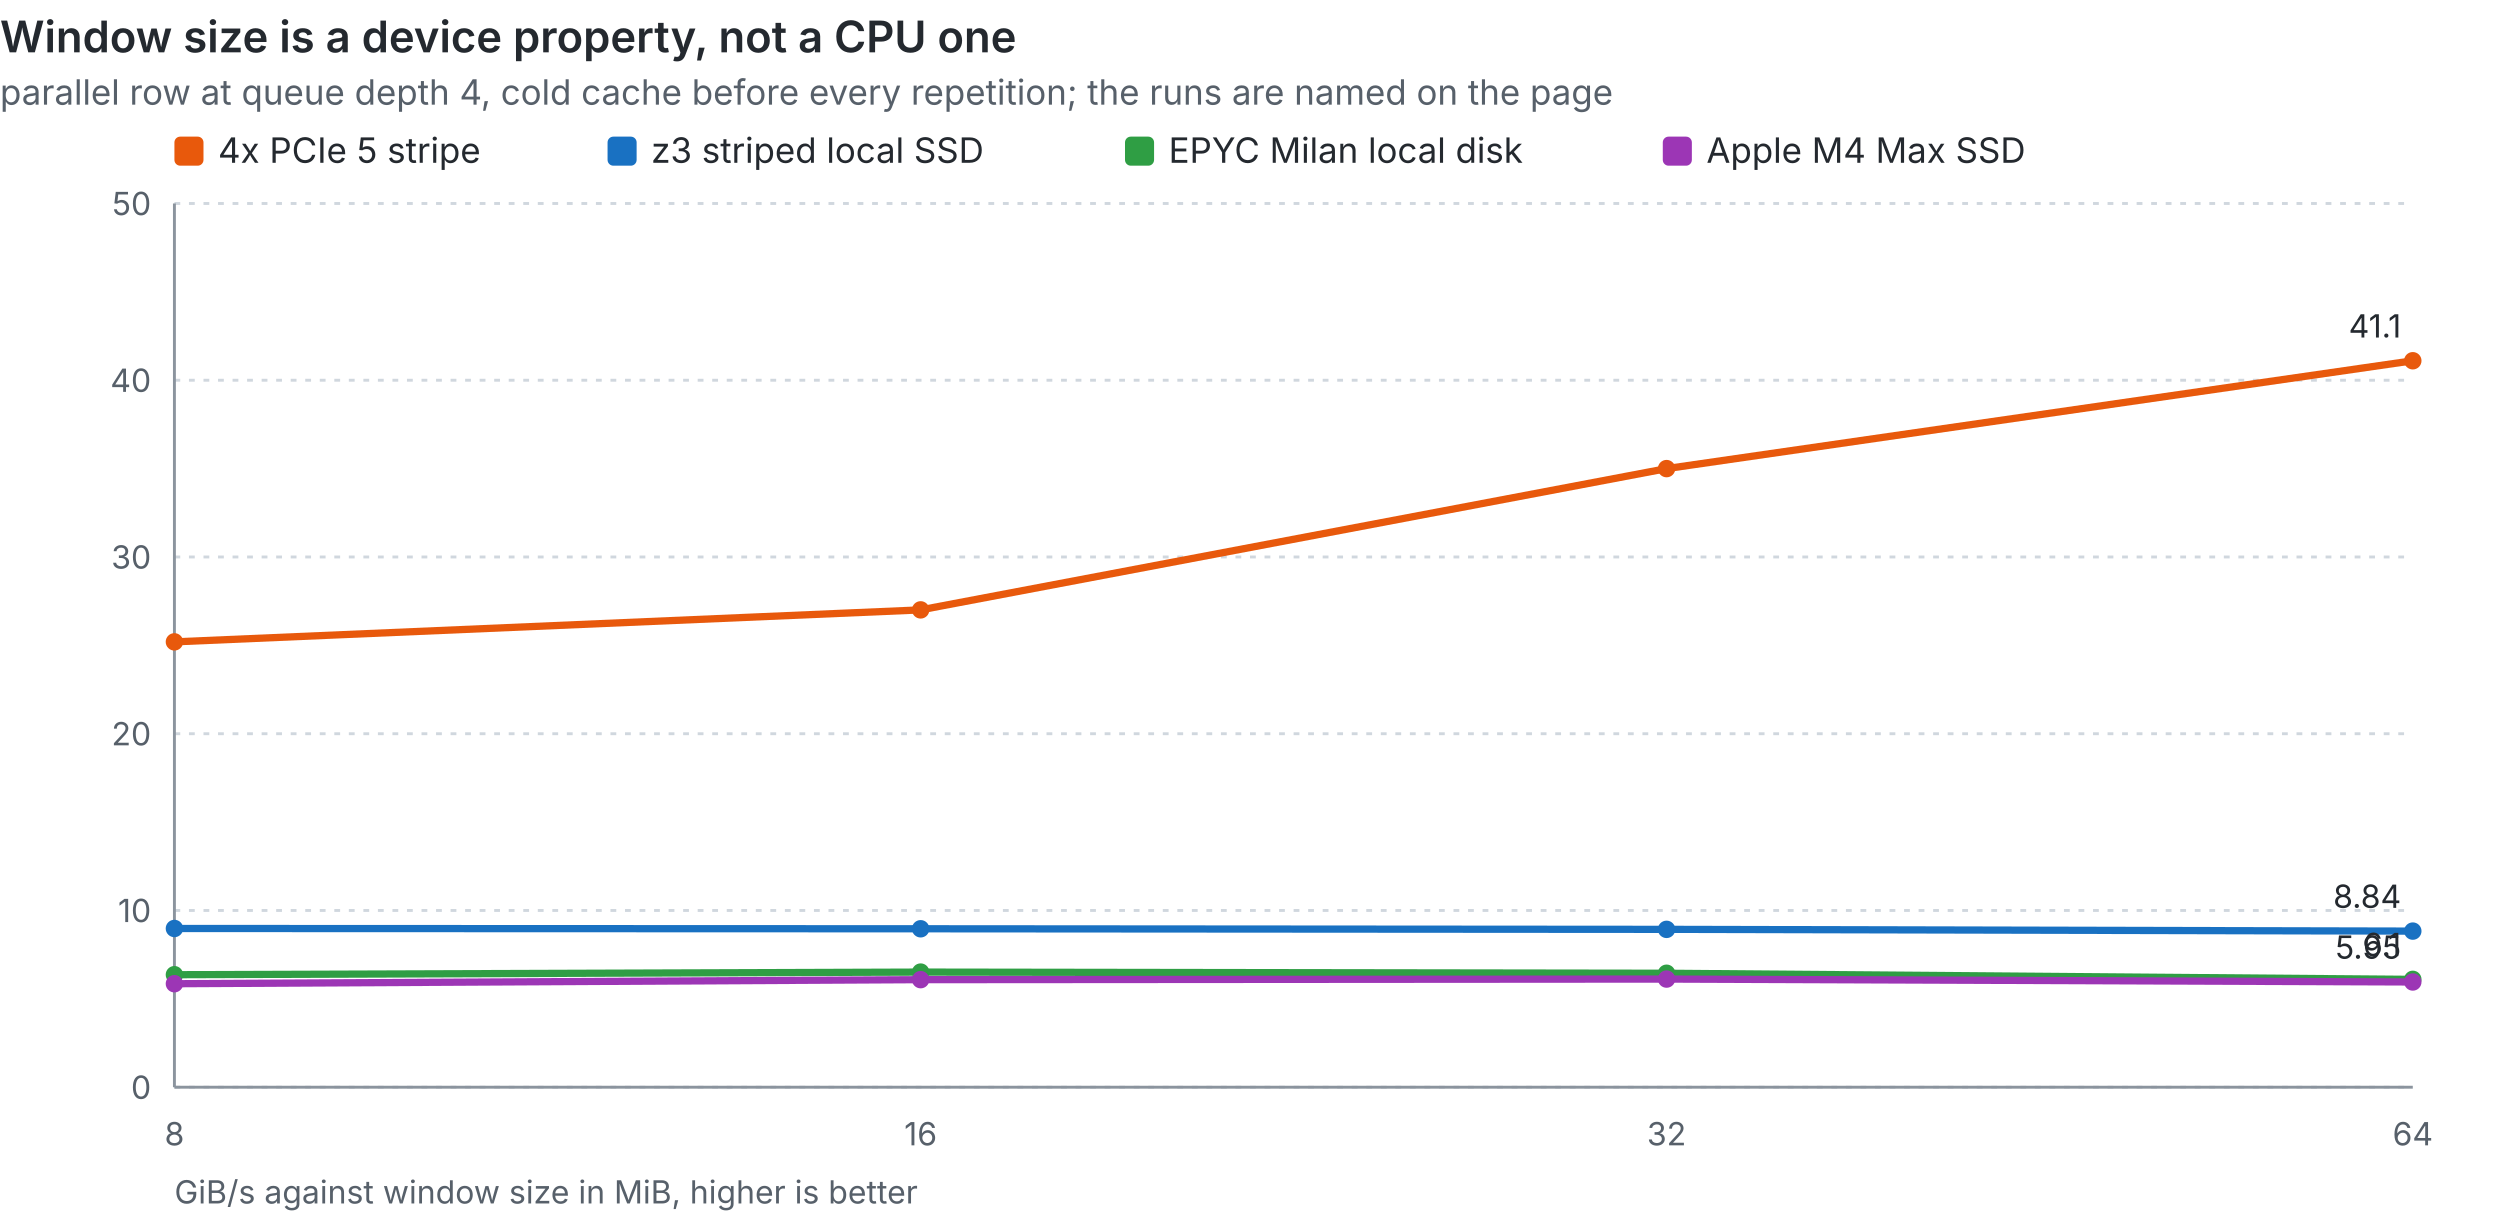
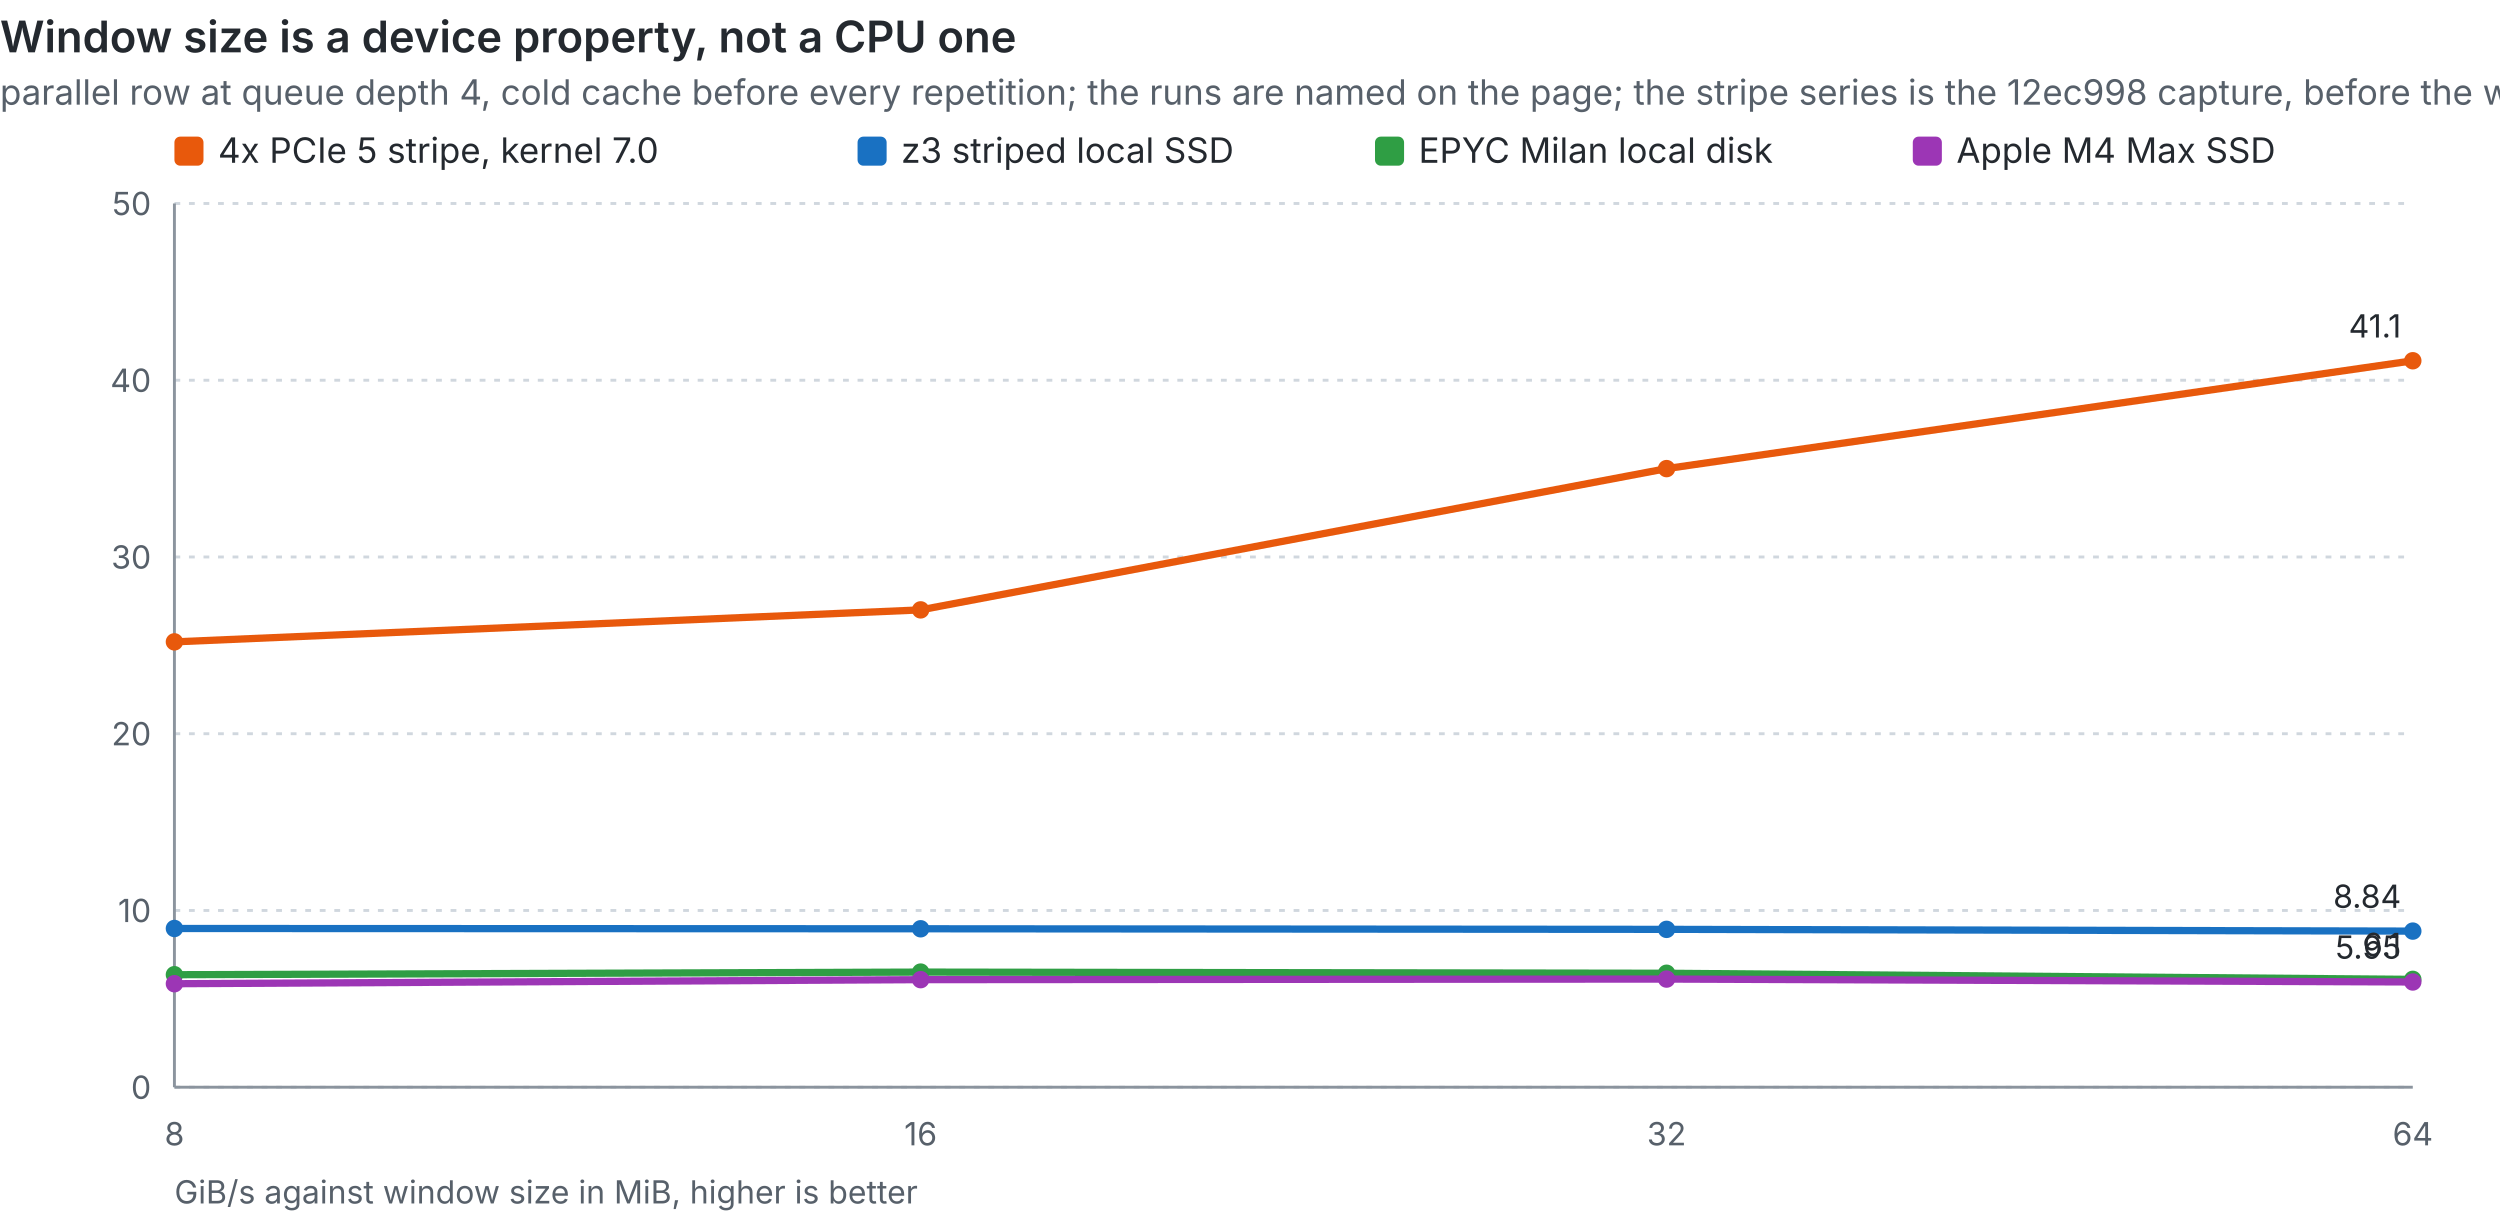
<svg xmlns="http://www.w3.org/2000/svg" viewBox="0 0 860 420" width="860" height="420" role="img" aria-label="Window size is a device property, not a CPU one">
  <style>
  text { font-family: system-ui, -apple-system, "Segoe UI", sans-serif;
         fill: #24292f; }
  .axis { stroke: #8b949e; stroke-width: 1; }
  .grid { stroke: #d0d7de; stroke-width: 1; stroke-dasharray: 2 3; }
  .muted { fill: #57606a; }
  @media (prefers-color-scheme: dark) {
    text { fill: #e6edf3; }
    .axis { stroke: #6e7681; }
    .grid { stroke: #30363d; }
    .muted { fill: #9198a1; }
  }
</style>
  <text x="0" y="18" font-size="15" font-weight="600">Window size is a device property, not a CPU one</text>
-   <text x="0" y="36" font-size="12" class="muted">parallel row at queue depth 4, cold cache before every repetition; the runs are named on the page</text>
+   <text x="0" y="36" font-size="12" class="muted">parallel row at queue depth 4, cold cache before every repetition; the runs are named on the page; the stripe series is the 12ec998 capture, before the window-depth redesign</text>
  <rect x="60" y="47" width="10" height="10" fill="#e8590c" rx="2" />
-   <text x="75" y="56" font-size="12">4x PCIe 5 stripe</text>
-   <rect x="209" y="47" width="10" height="10" fill="#1971c2" rx="2" />
-   <text x="224" y="56" font-size="12">z3 striped local SSD</text>
-   <rect x="387" y="47" width="10" height="10" fill="#2f9e44" rx="2" />
-   <text x="402" y="56" font-size="12">EPYC Milan local disk</text>
-   <rect x="572" y="47" width="10" height="10" fill="#9c36b5" rx="2" />
-   <text x="587" y="56" font-size="12">Apple M4 Max SSD</text>
+   <text x="75" y="56" font-size="12">4x PCIe 5 stripe, kernel 7.0</text>
+   <rect x="295" y="47" width="10" height="10" fill="#1971c2" rx="2" />
+   <text x="310" y="56" font-size="12">z3 striped local SSD</text>
+   <rect x="473" y="47" width="10" height="10" fill="#2f9e44" rx="2" />
+   <text x="488" y="56" font-size="12">EPYC Milan local disk</text>
+   <rect x="658" y="47" width="10" height="10" fill="#9c36b5" rx="2" />
+   <text x="673" y="56" font-size="12">Apple M4 Max SSD</text>
  <line class="grid" x1="60" y1="374.0" x2="830" y2="374.0" />
  <text x="52" y="378.0" font-size="11" class="muted" text-anchor="end">0</text>
  <line class="grid" x1="60" y1="313.2" x2="830" y2="313.2" />
  <text x="52" y="317.2" font-size="11" class="muted" text-anchor="end">10</text>
  <line class="grid" x1="60" y1="252.4" x2="830" y2="252.4" />
  <text x="52" y="256.4" font-size="11" class="muted" text-anchor="end">20</text>
  <line class="grid" x1="60" y1="191.6" x2="830" y2="191.6" />
  <text x="52" y="195.6" font-size="11" class="muted" text-anchor="end">30</text>
  <line class="grid" x1="60" y1="130.8" x2="830" y2="130.8" />
  <text x="52" y="134.8" font-size="11" class="muted" text-anchor="end">40</text>
  <line class="grid" x1="60" y1="70.0" x2="830" y2="70.0" />
  <text x="52" y="74.0" font-size="11" class="muted" text-anchor="end">50</text>
  <text x="60.0" y="394" font-size="11" class="muted" text-anchor="middle">8</text>
  <text x="316.7" y="394" font-size="11" class="muted" text-anchor="middle">16</text>
  <text x="573.3" y="394" font-size="11" class="muted" text-anchor="middle">32</text>
  <text x="830.0" y="394" font-size="11" class="muted" text-anchor="middle">64</text>
  <line class="axis" x1="60" y1="70" x2="60" y2="374" />
  <line class="axis" x1="60" y1="374" x2="830" y2="374" />
  <path d="M60.0,220.8 L316.7,209.8 L573.3,161.2 L830.0,124.1" fill="none" stroke="#e8590c" stroke-width="2.5" />
  <circle cx="60.0" cy="220.8" r="3" fill="#e8590c" />
  <circle cx="316.7" cy="209.8" r="3" fill="#e8590c" />
  <circle cx="573.3" cy="161.2" r="3" fill="#e8590c" />
  <circle cx="830.0" cy="124.1" r="3" fill="#e8590c" />
  <text x="826.0" y="116.1" font-size="11" fill="#e8590c" text-anchor="end">41.1</text>
  <path d="M60.0,319.4 L316.7,319.5 L573.3,319.7 L830.0,320.3" fill="none" stroke="#1971c2" stroke-width="2.5" />
  <circle cx="60.0" cy="319.4" r="3" fill="#1971c2" />
  <circle cx="316.7" cy="319.5" r="3" fill="#1971c2" />
  <circle cx="573.3" cy="319.7" r="3" fill="#1971c2" />
  <circle cx="830.0" cy="320.3" r="3" fill="#1971c2" />
  <text x="826.0" y="312.3" font-size="11" fill="#1971c2" text-anchor="end">8.84</text>
  <path d="M60.0,335.3 L316.7,334.4 L573.3,334.8 L830.0,336.9" fill="none" stroke="#2f9e44" stroke-width="2.5" />
  <circle cx="60.0" cy="335.3" r="3" fill="#2f9e44" />
  <circle cx="316.7" cy="334.4" r="3" fill="#2f9e44" />
  <circle cx="573.3" cy="334.8" r="3" fill="#2f9e44" />
  <circle cx="830.0" cy="336.9" r="3" fill="#2f9e44" />
  <text x="826.0" y="328.9" font-size="11" fill="#2f9e44" text-anchor="end">6.1</text>
  <path d="M60.0,338.4 L316.7,337.0 L573.3,336.8 L830.0,337.8" fill="none" stroke="#9c36b5" stroke-width="2.5" />
  <circle cx="60.0" cy="338.4" r="3" fill="#9c36b5" />
  <circle cx="316.7" cy="337.0" r="3" fill="#9c36b5" />
  <circle cx="573.3" cy="336.8" r="3" fill="#9c36b5" />
  <circle cx="830.0" cy="337.8" r="3" fill="#9c36b5" />
  <text x="826.0" y="329.8" font-size="11" fill="#9c36b5" text-anchor="end">5.95</text>
  <text x="60" y="414" font-size="11" class="muted">GiB/s against window size in MiB, higher is better</text>
</svg>
